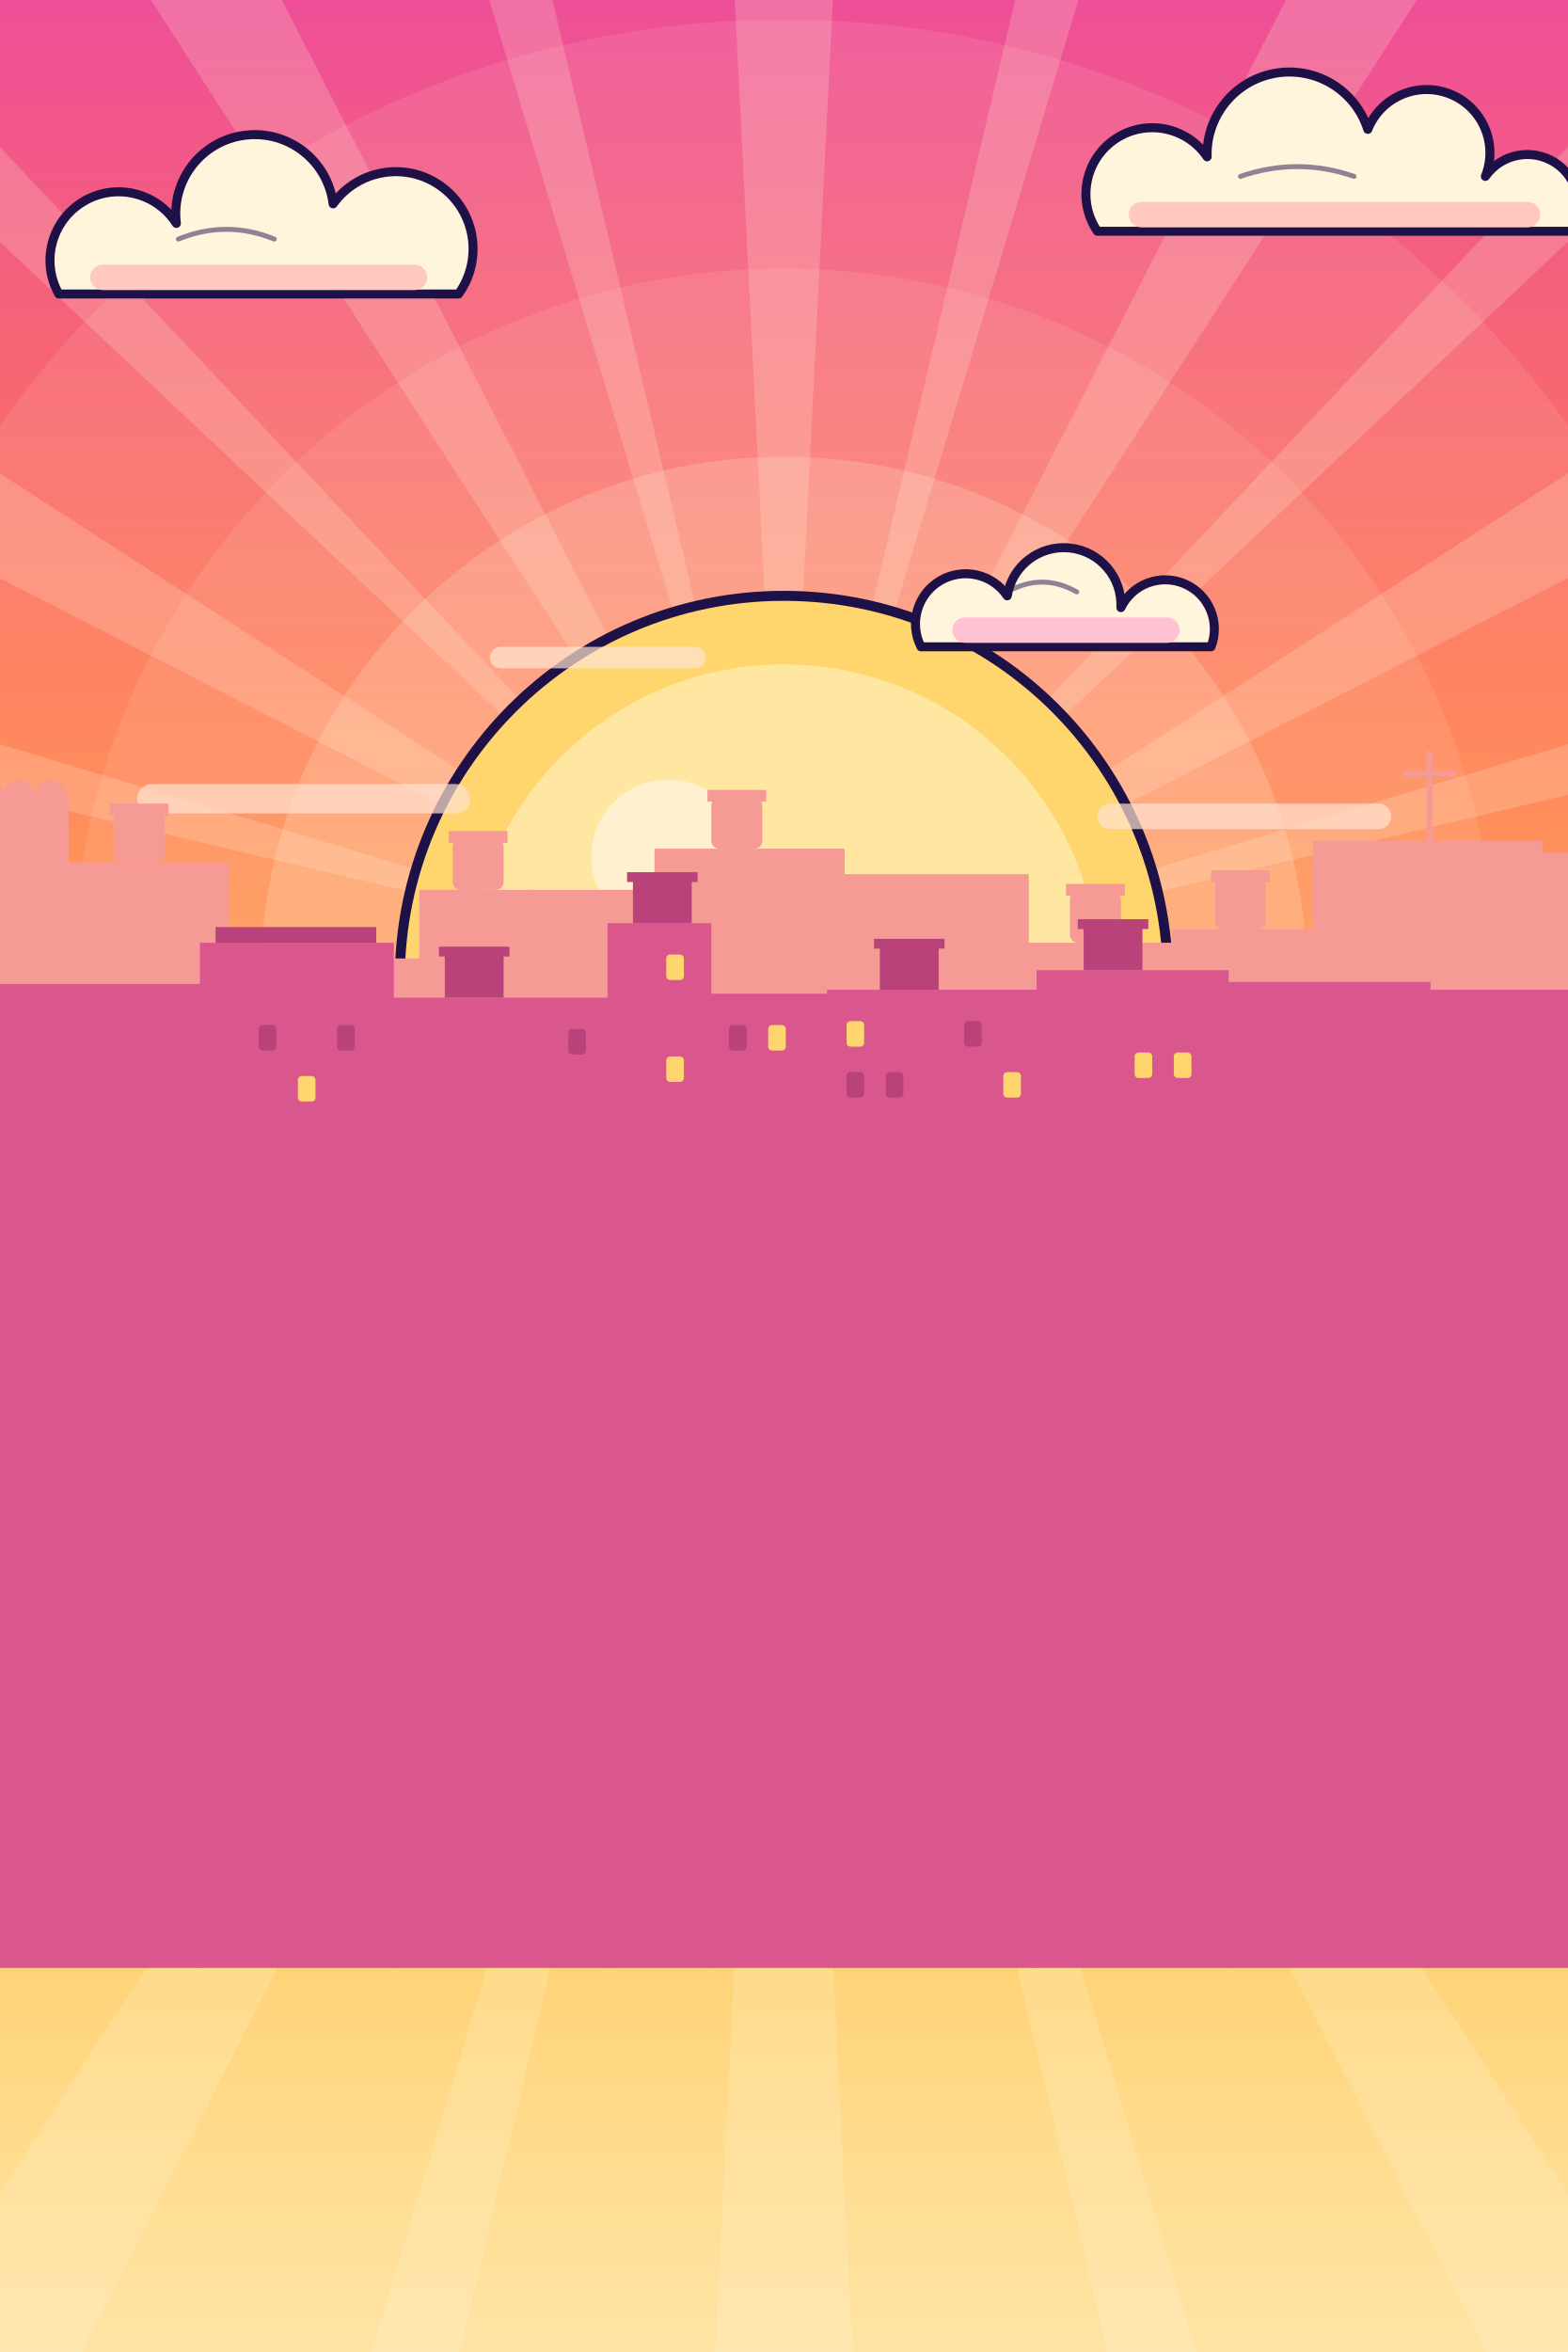
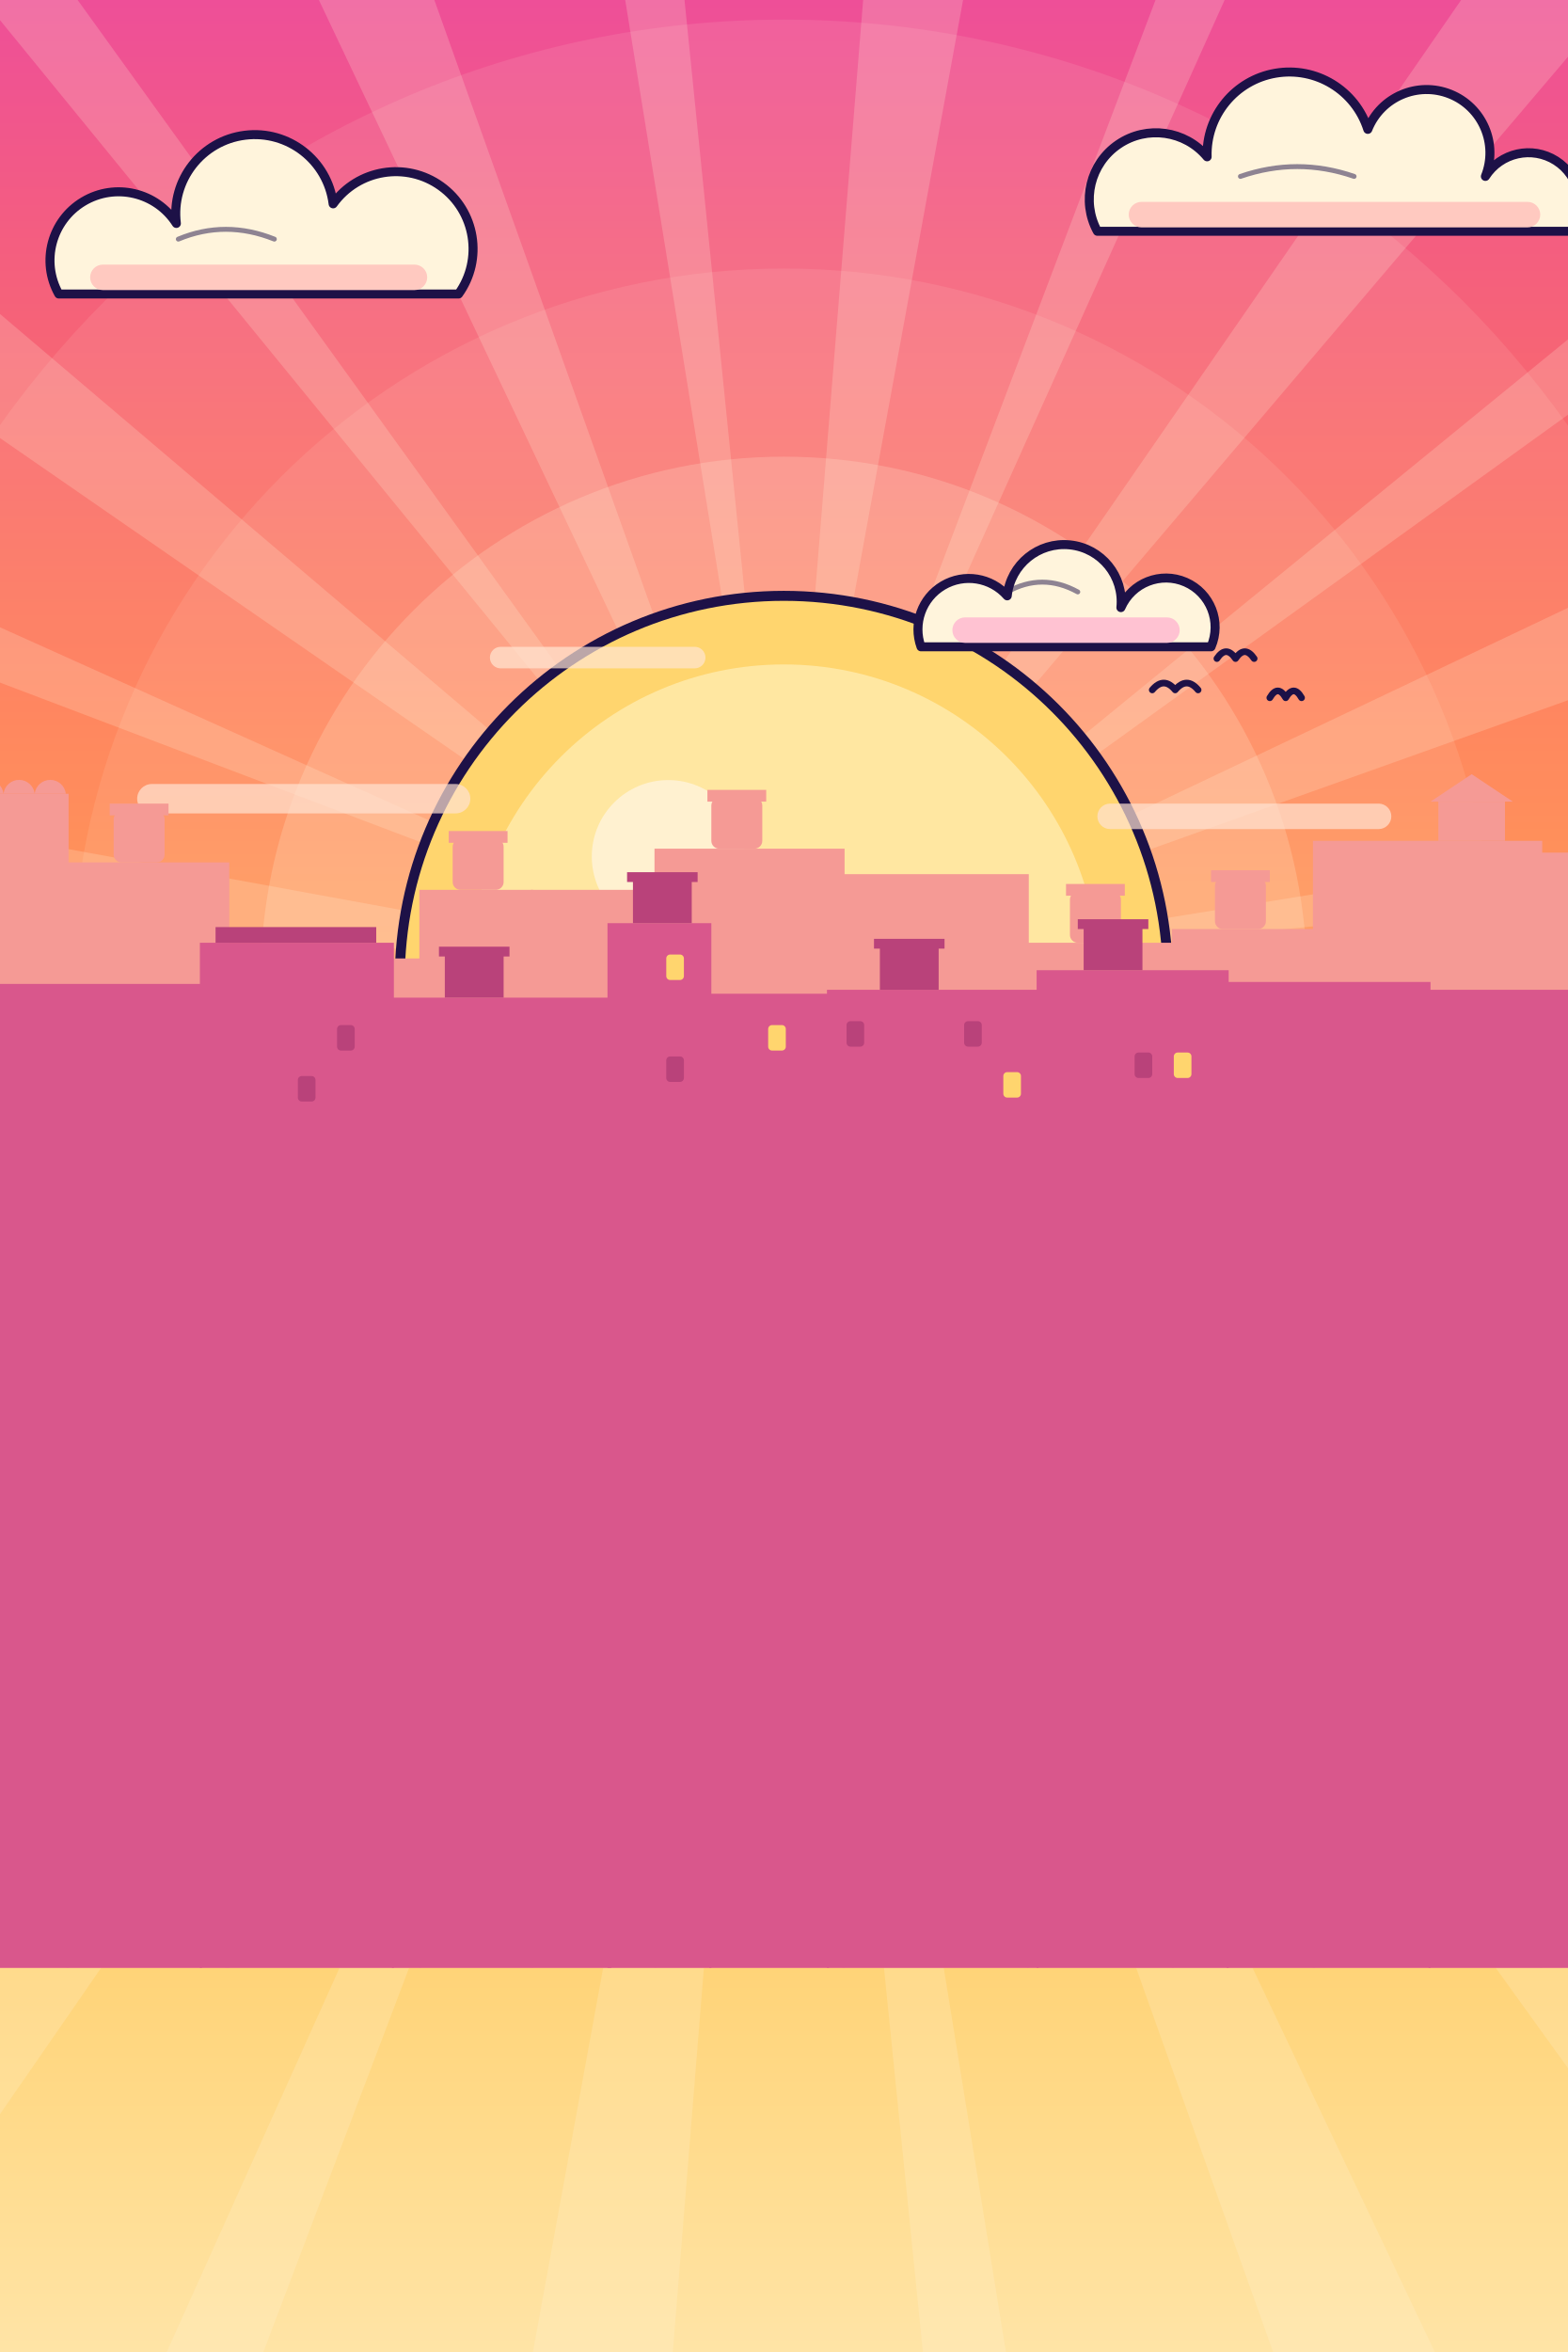
<svg xmlns="http://www.w3.org/2000/svg" viewBox="0 0 800 1200" width="800" height="1200" class="cd-hero" aria-hidden="true">
  <style>.cd-hero .cloud{animation:cdh-drift 46s ease-in-out infinite alternate}
.cd-hero .cloud:nth-child(2n){animation-duration:58s;animation-direction:alternate-reverse}
.cd-hero .cloud:nth-child(3n){animation-duration:39s}
.cd-hero .flag{transform-box:fill-box;transform-origin:50% 0;animation:cdh-flutter 2.6s ease-in-out infinite}
.cd-hero .flag:nth-child(2n){animation-duration:3.1s;animation-delay:-1.1s}
.cd-hero .flag:nth-child(3n){animation-duration:2.2s;animation-delay:-.5s}
.cd-hero .lantern{transform-box:fill-box;transform-origin:50% 0;animation:cdh-sway 4.6s ease-in-out infinite}
.cd-hero .lantern:nth-of-type(2n){animation-duration:5.4s;animation-delay:-1.8s}
.cd-hero .steam{transform-box:fill-box;transform-origin:50% 100%;animation:cdh-rise 3.8s ease-out infinite}
.cd-hero .sun-rays{transform-box:fill-box;transform-origin:50% 50%;animation:cdh-spin 140s linear infinite}
.cd-hero .sun-glow{transform-box:fill-box;transform-origin:50% 50%;animation:cdh-pulse 7s ease-in-out infinite}
@keyframes cdh-drift{from{transform:translateX(-34px)}to{transform:translateX(46px)}}
@keyframes cdh-flutter{0%,100%{transform:rotate(-6deg) skewX(4deg)}50%{transform:rotate(6deg) skewX(-4deg)}}
@keyframes cdh-sway{0%,100%{transform:rotate(-5deg)}50%{transform:rotate(5deg)}}
@keyframes cdh-rise{0%{transform:translateY(16px) scale(.8);opacity:0}22%{opacity:.95}100%{transform:translateY(-54px) scale(1.18);opacity:0}}
@keyframes cdh-spin{to{transform:rotate(360deg)}}
@keyframes cdh-pulse{0%,100%{transform:scale(1);opacity:1}50%{transform:scale(1.06);opacity:.72}}
.cd-hero.is-paused *,.cd-hero .is-paused *{animation-play-state:paused!important}
@media (prefers-reduced-motion:reduce){.cd-hero *{animation:none!important}}</style>
  <defs>
    <linearGradient id="cdP-sky" x1="0" y1="0" x2="0" y2="1200" gradientUnits="userSpaceOnUse">
      <stop offset="0" stop-color="#EE4F98" />
      <stop offset=".3" stop-color="#FF7A52" />
      <stop offset=".52" stop-color="#FFA23E" />
      <stop offset=".72" stop-color="#FFC857" />
      <stop offset="1" stop-color="#FFE4A6" />
    </linearGradient>
    <radialGradient id="cdP-glow" cx=".5" cy=".82" r=".85">
      <stop offset="0" stop-color="#FFFBEA" />
      <stop offset=".45" stop-color="#FFE38E" />
      <stop offset="1" stop-color="#FFB000" />
    </radialGradient>
    <pattern id="cdP-violetL" width="26" height="26" patternUnits="userSpaceOnUse">
      <circle cx="6" cy="6" r="2.4" fill="#6A55C9" />
      <circle cx="19" cy="19" r="2.4" fill="#6A55C9" />
    </pattern>
    <pattern id="cdP-raniL" width="26" height="26" patternUnits="userSpaceOnUse">
      <circle cx="6" cy="6" r="2.4" fill="#FF8CC0" />
      <circle cx="19" cy="19" r="2.4" fill="#FF8CC0" />
    </pattern>
    <pattern id="cdP-cilL" width="26" height="26" patternUnits="userSpaceOnUse">
      <circle cx="6" cy="6" r="2.4" fill="#86CF6E" />
      <circle cx="19" cy="19" r="2.4" fill="#86CF6E" />
    </pattern>
    <pattern id="cdP-dado" width="30" height="36" x="-195" y="-38" patternUnits="userSpaceOnUse">
      <g fill="#FFF4DC">
        <circle cx="15" cy="12" r="4" />
        <circle cx="15" cy="24" r="4" />
        <circle cx="9" cy="18" r="4" />
        <circle cx="21" cy="18" r="4" />
      </g>
      <circle cx="15" cy="18" r="3" fill="#FFB000" />
    </pattern>
    <radialGradient id="cdP-halo">
      <stop offset="0" stop-color="#FFE7A0" stop-opacity=".7" />
      <stop offset="1" stop-color="#FFE7A0" stop-opacity="0" />
    </radialGradient>
  </defs>
  <g id="sky" stroke="#1D1147" stroke-width="4.6" stroke-linejoin="round" stroke-linecap="round">
    <rect x="-50" y="-600" width="900" height="1900" fill="url(#cdP-sky)" stroke="none" />
    <g opacity="0.4" stroke="none">
      <rect x="40" y="564" width="240" height="10" fill="#FFF4DC" rx="5" />
      <rect x="496" y="516" width="256" height="10" fill="#FFF4DC" rx="5" />
      <rect x="96" y="624" width="144" height="7" fill="#FFF4DC" rx="3.5" />
      <rect x="560" y="600" width="160" height="7" fill="#FFF4DC" rx="3.5" />
    </g>
  </g>
  <g id="sun" stroke="#1D1147" stroke-width="4.6" stroke-linejoin="round" stroke-linecap="round">
    <g class="sun-glow" stroke="none">
      <circle cx="400" cy="500" r="490" fill="#FFF4DC" opacity="0.1" />
      <circle cx="400" cy="500" r="363" fill="#FFF4DC" opacity="0.1" />
      <circle cx="400" cy="500" r="267" fill="#FFF4DC" opacity="0.2" />
    </g>
-     <path d="M400 500L1898 425L1898 575ZM400 500L1539 769L1521 837ZM400 500L1735 1184L1660 1314ZM400 500L1252 1302L1202 1352ZM400 500L1214 1760L1084 1835ZM400 500L737 1621L669 1639ZM400 500L475 1998L325 1998ZM400 500L131 1639L63 1621ZM400 500L-284 1835L-414 1760ZM400 500L-402 1352L-452 1302ZM400 500L-860 1314L-935 1184ZM400 500L-721 837L-739 769ZM400 500L-1098 575L-1098 425ZM400 500L-739 231L-721 163ZM400 500L-935 -184L-860 -314ZM400 500L-452 -302L-402 -352ZM400 500L-414 -760L-284 -835ZM400 500L63 -621L131 -639ZM400 500L325 -998L475 -998ZM400 500L669 -639L737 -621ZM400 500L1084 -835L1214 -760ZM400 500L1202 -352L1252 -302ZM400 500L1660 -314L1735 -184ZM400 500L1521 163L1539 231Z" fill="#FFF4DC" class="sun-rays" stroke="none" opacity="0.2" />
+     <path d="M400 500L1895 621L1876 770ZM400 500L1494 915L1467 980ZM400 500L1634 1353L1543 1471ZM400 500L1140 1406L1084 1449ZM400 500L1043 1855L904 1913ZM400 500L587 1655L518 1664ZM400 500L279 1995L130 1976ZM400 500L-15.1 1594L-80 1567ZM400 500L-453 1734L-571 1643ZM400 500L-506 1240L-549 1184ZM400 500L-955 1143L-1013 1004ZM400 500L-755 687L-764 618ZM400 500L-1095 379L-1076 230ZM400 500L-694 85L-667 20ZM400 500L-834 -353L-743 -471ZM400 500L-340 -406L-284 -449ZM400 500L-243 -855L-104 -913ZM400 500L213 -655L282 -664ZM400 500L521 -995L670 -976ZM400 500L815 -594L880 -567ZM400 500L1253 -734L1371 -643ZM400 500L1306 -240L1349 -184ZM400 500L1755 -143L1813 -4ZM400 500L1555 313L1564 382Z" fill="#FFF4DC" class="sun-rays" stroke="none" opacity="0.2" />
    <circle cx="400" cy="500" r="196" fill="#FFD56E" stroke-width="5.1" />
    <circle cx="400" cy="500" r="161" fill="#FFE7A1" stroke="none" />
-     <circle cx="341" cy="437" r="39.2" fill="#FFF4DC" stroke="none" opacity="0.8" />
+     <circle cx="341" cy="437" r="39" fill="#FFF4DC" stroke="none" opacity="0.8" />
  </g>
  <g id="clouds" stroke="#1D1147" stroke-width="4.6" stroke-linejoin="round" stroke-linecap="round">
    <g class="cloud">
-       <path d="M30 150A35 35 0 0 1 90 114A40 40 0 0 1 170 104A39.4 39.4 0 0 1 234 150Z" fill="#FFF4DC" />
+       <path d="M30 150A35 35 0 0 1 90 114A40 40 0 0 1 170 104A39 39 0 0 1 234 150Z" fill="#FFF4DC" />
      <rect x="46" y="135" width="172" height="13" fill="#FFC9C0" stroke="none" rx="6.5" />
-       <path d="M91 122q24.5 -10 49 0" fill="none" stroke-width="2.5" opacity="0.5" />
+       <path d="M91 122q24 -10 49 0" fill="none" stroke-width="2.5" opacity="0.5" />
    </g>
    <g class="cloud">
-       <path d="M560 118A33.8 33.8 0 0 1 616 80A42 42 0 0 1 698 66A32.3 32.3 0 0 1 758 90A26.1 26.1 0 0 1 802 118Z" fill="#FFF4DC" />
+       <path d="M560 118A34 34 0 0 1 616 80A42 42 0 0 1 698 66A32 32 0 0 1 758 90A26 26 0 0 1 802 118Z" fill="#FFF4DC" />
      <rect x="576" y="103" width="210" height="13" fill="#FFC9C0" stroke="none" rx="6.5" />
      <path d="M633 90q29 -10 58 0" fill="none" stroke-width="2.5" opacity="0.5" />
    </g>
    <g class="cloud">
-       <path d="M470 330A25.6 25.6 0 0 1 514 304A29.2 29.2 0 0 1 572 310A25.1 25.1 0 0 1 618 330Z" fill="#FFF4DC" />
+       <path d="M470 330A26 26 0 0 1 514 304A29 29 0 0 1 572 310A25 25 0 0 1 618 330Z" fill="#FFF4DC" />
      <rect x="486" y="315" width="116" height="13" fill="#FFC2D2" stroke="none" rx="6.5" />
-       <path d="M514 302q17.8 -10 35.5 0" fill="none" stroke-width="2.5" opacity="0.5" />
+       <path d="M514 302q17.8 -10 36 0" fill="none" stroke-width="2.5" opacity="0.5" />
    </g>
    <g class="cloud">
      <rect x="70" y="400" width="170" height="15" fill="#FFE2D2" rx="7.5" stroke="none" opacity="0.7" />
    </g>
    <g class="cloud">
      <rect x="560" y="410" width="150" height="13" fill="#FFE2D2" rx="6.5" stroke="none" opacity="0.7" />
    </g>
    <g class="cloud">
      <rect x="250" y="330" width="110" height="11" fill="#FFE6D2" rx="5.5" stroke="none" opacity="0.7" />
    </g>
+     <g class="cloud">
+       <path d="M588 352q5.9 -7 11.7 0q5.9 -7 11.7 0M621 336q4.7 -7 9.5 0q4.7 -7 9.5 0M648 356q4.1 -7 8.1 0q4.1 -7 8.1 0" fill="none" stroke-width="3.4" />
+     </g>
  </g>
  <g id="far-buildings" stroke="#1D1147" stroke-width="4.6" stroke-linejoin="round" stroke-linecap="round">
    <g stroke="none">
      <rect x="-30" y="405" width="65" height="599" fill="#F59A95" />
      <path d="M-30 405a8 8 0 0 1 15.9 0a8 8 0 0 1 15.9 0a8 8 0 0 1 15.9 0a8 8 0 0 1 15.9 0Z" fill="#F59A95" />
-       <rect x="33.8" y="440" width="83" height="564" fill="#F59A95" />
+       <rect x="34" y="440" width="83" height="564" fill="#F59A95" />
      <rect x="58" y="414" width="26" height="26" fill="#F59A95" rx="4" />
      <rect x="56" y="410" width="30" height="6" fill="#F59A95" />
      <rect x="115" y="489" width="100" height="515" fill="#F59A95" />
      <rect x="214" y="454" width="58" height="550" fill="#F59A95" />
      <rect x="231" y="428" width="26" height="26" fill="#F59A95" rx="4" />
      <rect x="229" y="424" width="30" height="6" fill="#F59A95" />
      <rect x="271" y="454" width="64" height="550" fill="#F59A95" />
      <rect x="334" y="433" width="97" height="571" fill="#F59A95" />
      <rect x="363" y="407" width="26" height="26" fill="#F59A95" rx="4" />
      <rect x="361" y="403" width="30" height="6" fill="#F59A95" />
      <rect x="430" y="446" width="95" height="558" fill="#F59A95" />
      <rect x="524" y="481" width="75" height="523" fill="#F59A95" />
      <rect x="546" y="455" width="26" height="26" fill="#F59A95" rx="4" />
      <rect x="544" y="451" width="30" height="6" fill="#F59A95" />
      <rect x="598" y="474" width="73" height="530" fill="#F59A95" />
      <rect x="620" y="448" width="26" height="26" fill="#F59A95" rx="4" />
      <rect x="618" y="444" width="30" height="6" fill="#F59A95" />
      <rect x="670" y="429" width="117" height="575" fill="#F59A95" />
-       <rect x="728" y="383" width="3" height="46" fill="#F59A95" />
-       <rect x="716" y="393" width="27" height="3" fill="#F59A95" />
+       <rect x="734" y="409" width="34" height="20" fill="#F59A95" />
+       <path d="M730 409L751 395L772 409Z" fill="#F59A95" />
      <rect x="786" y="435" width="136" height="569" fill="#F59A95" />
      <rect x="-10" y="502" width="113" height="502" fill="#D9578C" />
      <rect x="102" y="481" width="99" height="523" fill="#D9578C" />
      <rect x="110" y="473" width="82" height="8" fill="#B9427A" />
-       <rect x="132" y="523" width="9" height="13" fill="#B9427A" rx="2" />
      <rect x="172" y="523" width="9" height="13" fill="#B9427A" rx="2" />
-       <rect x="152" y="549" width="9" height="13" fill="#FFD56E" rx="2" />
+       <rect x="152" y="549" width="9" height="13" fill="#B9427A" rx="2" />
      <rect x="200" y="509" width="112" height="495" fill="#D9578C" />
      <rect x="227" y="487" width="30" height="22" fill="#B9427A" />
      <rect x="224" y="483" width="36" height="5" fill="#B9427A" />
-       <rect x="290" y="525" width="9" height="13" fill="#B9427A" rx="2" />
      <rect x="310" y="471" width="53" height="533" fill="#D9578C" />
      <rect x="323" y="449" width="30" height="22" fill="#B9427A" />
      <rect x="320" y="445" width="36" height="5" fill="#B9427A" />
      <rect x="340" y="487" width="9" height="13" fill="#FFD56E" rx="2" />
-       <rect x="340" y="539" width="9" height="13" fill="#FFD56E" rx="2" />
+       <rect x="340" y="539" width="9" height="13" fill="#B9427A" rx="2" />
      <rect x="362" y="507" width="61" height="497" fill="#D9578C" />
-       <rect x="372" y="523" width="9" height="13" fill="#B9427A" rx="2" />
      <rect x="392" y="523" width="9" height="13" fill="#FFD56E" rx="2" />
      <rect x="422" y="505" width="108" height="499" fill="#D9578C" />
      <rect x="449" y="483" width="30" height="22" fill="#B9427A" />
      <rect x="446" y="479" width="36" height="5" fill="#B9427A" />
-       <rect x="432" y="521" width="9" height="13" fill="#FFD56E" rx="2" />
+       <rect x="432" y="521" width="9" height="13" fill="#B9427A" rx="2" />
      <rect x="492" y="521" width="9" height="13" fill="#B9427A" rx="2" />
-       <rect x="432" y="547" width="9" height="13" fill="#B9427A" rx="2" />
-       <rect x="452" y="547" width="9" height="13" fill="#B9427A" rx="2" />
      <rect x="512" y="547" width="9" height="13" fill="#FFD56E" rx="2" />
      <rect x="529" y="495" width="98" height="509" fill="#D9578C" />
      <rect x="553" y="473" width="30" height="22" fill="#B9427A" />
      <rect x="550" y="469" width="36" height="5" fill="#B9427A" />
-       <rect x="579" y="537" width="9" height="13" fill="#FFD56E" rx="2" />
+       <rect x="579" y="537" width="9" height="13" fill="#B9427A" rx="2" />
      <rect x="599" y="537" width="9" height="13" fill="#FFD56E" rx="2" />
      <rect x="626" y="501" width="104" height="503" fill="#D9578C" />
      <rect x="729" y="505" width="98" height="499" fill="#D9578C" />
      <rect x="826" y="481" width="91" height="523" fill="#D9578C" />
    </g>
  </g>
</svg>
